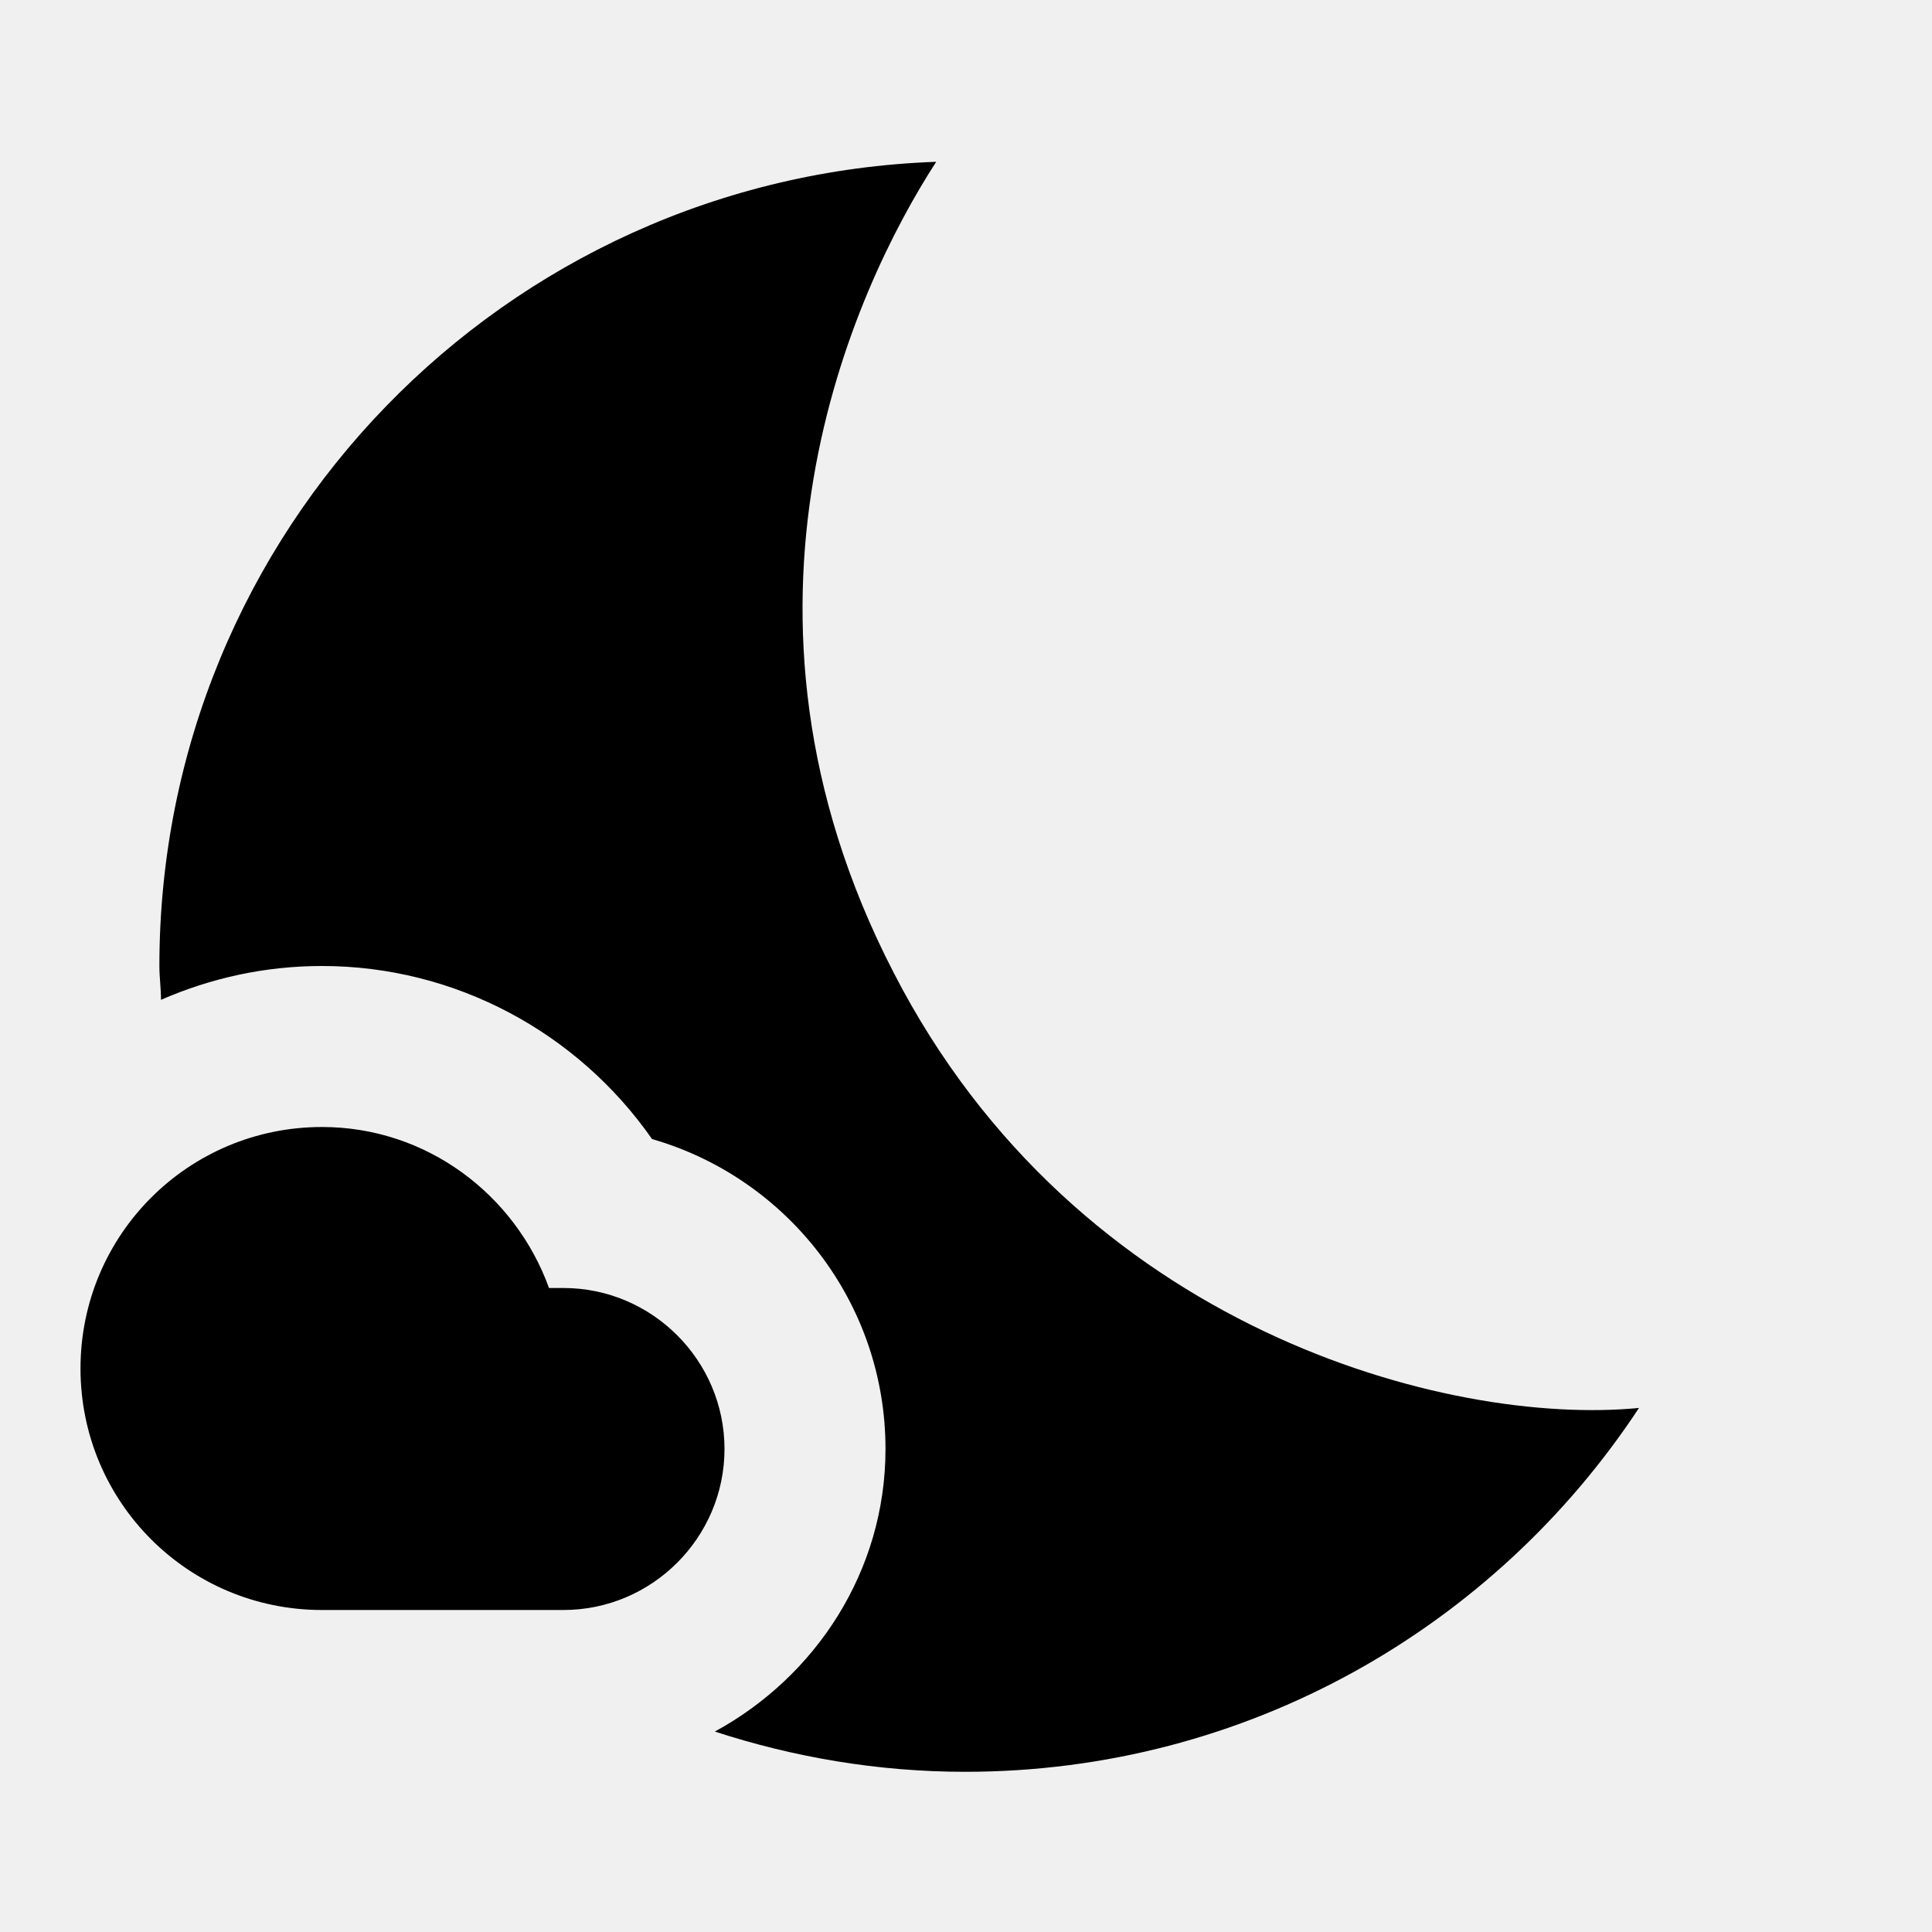
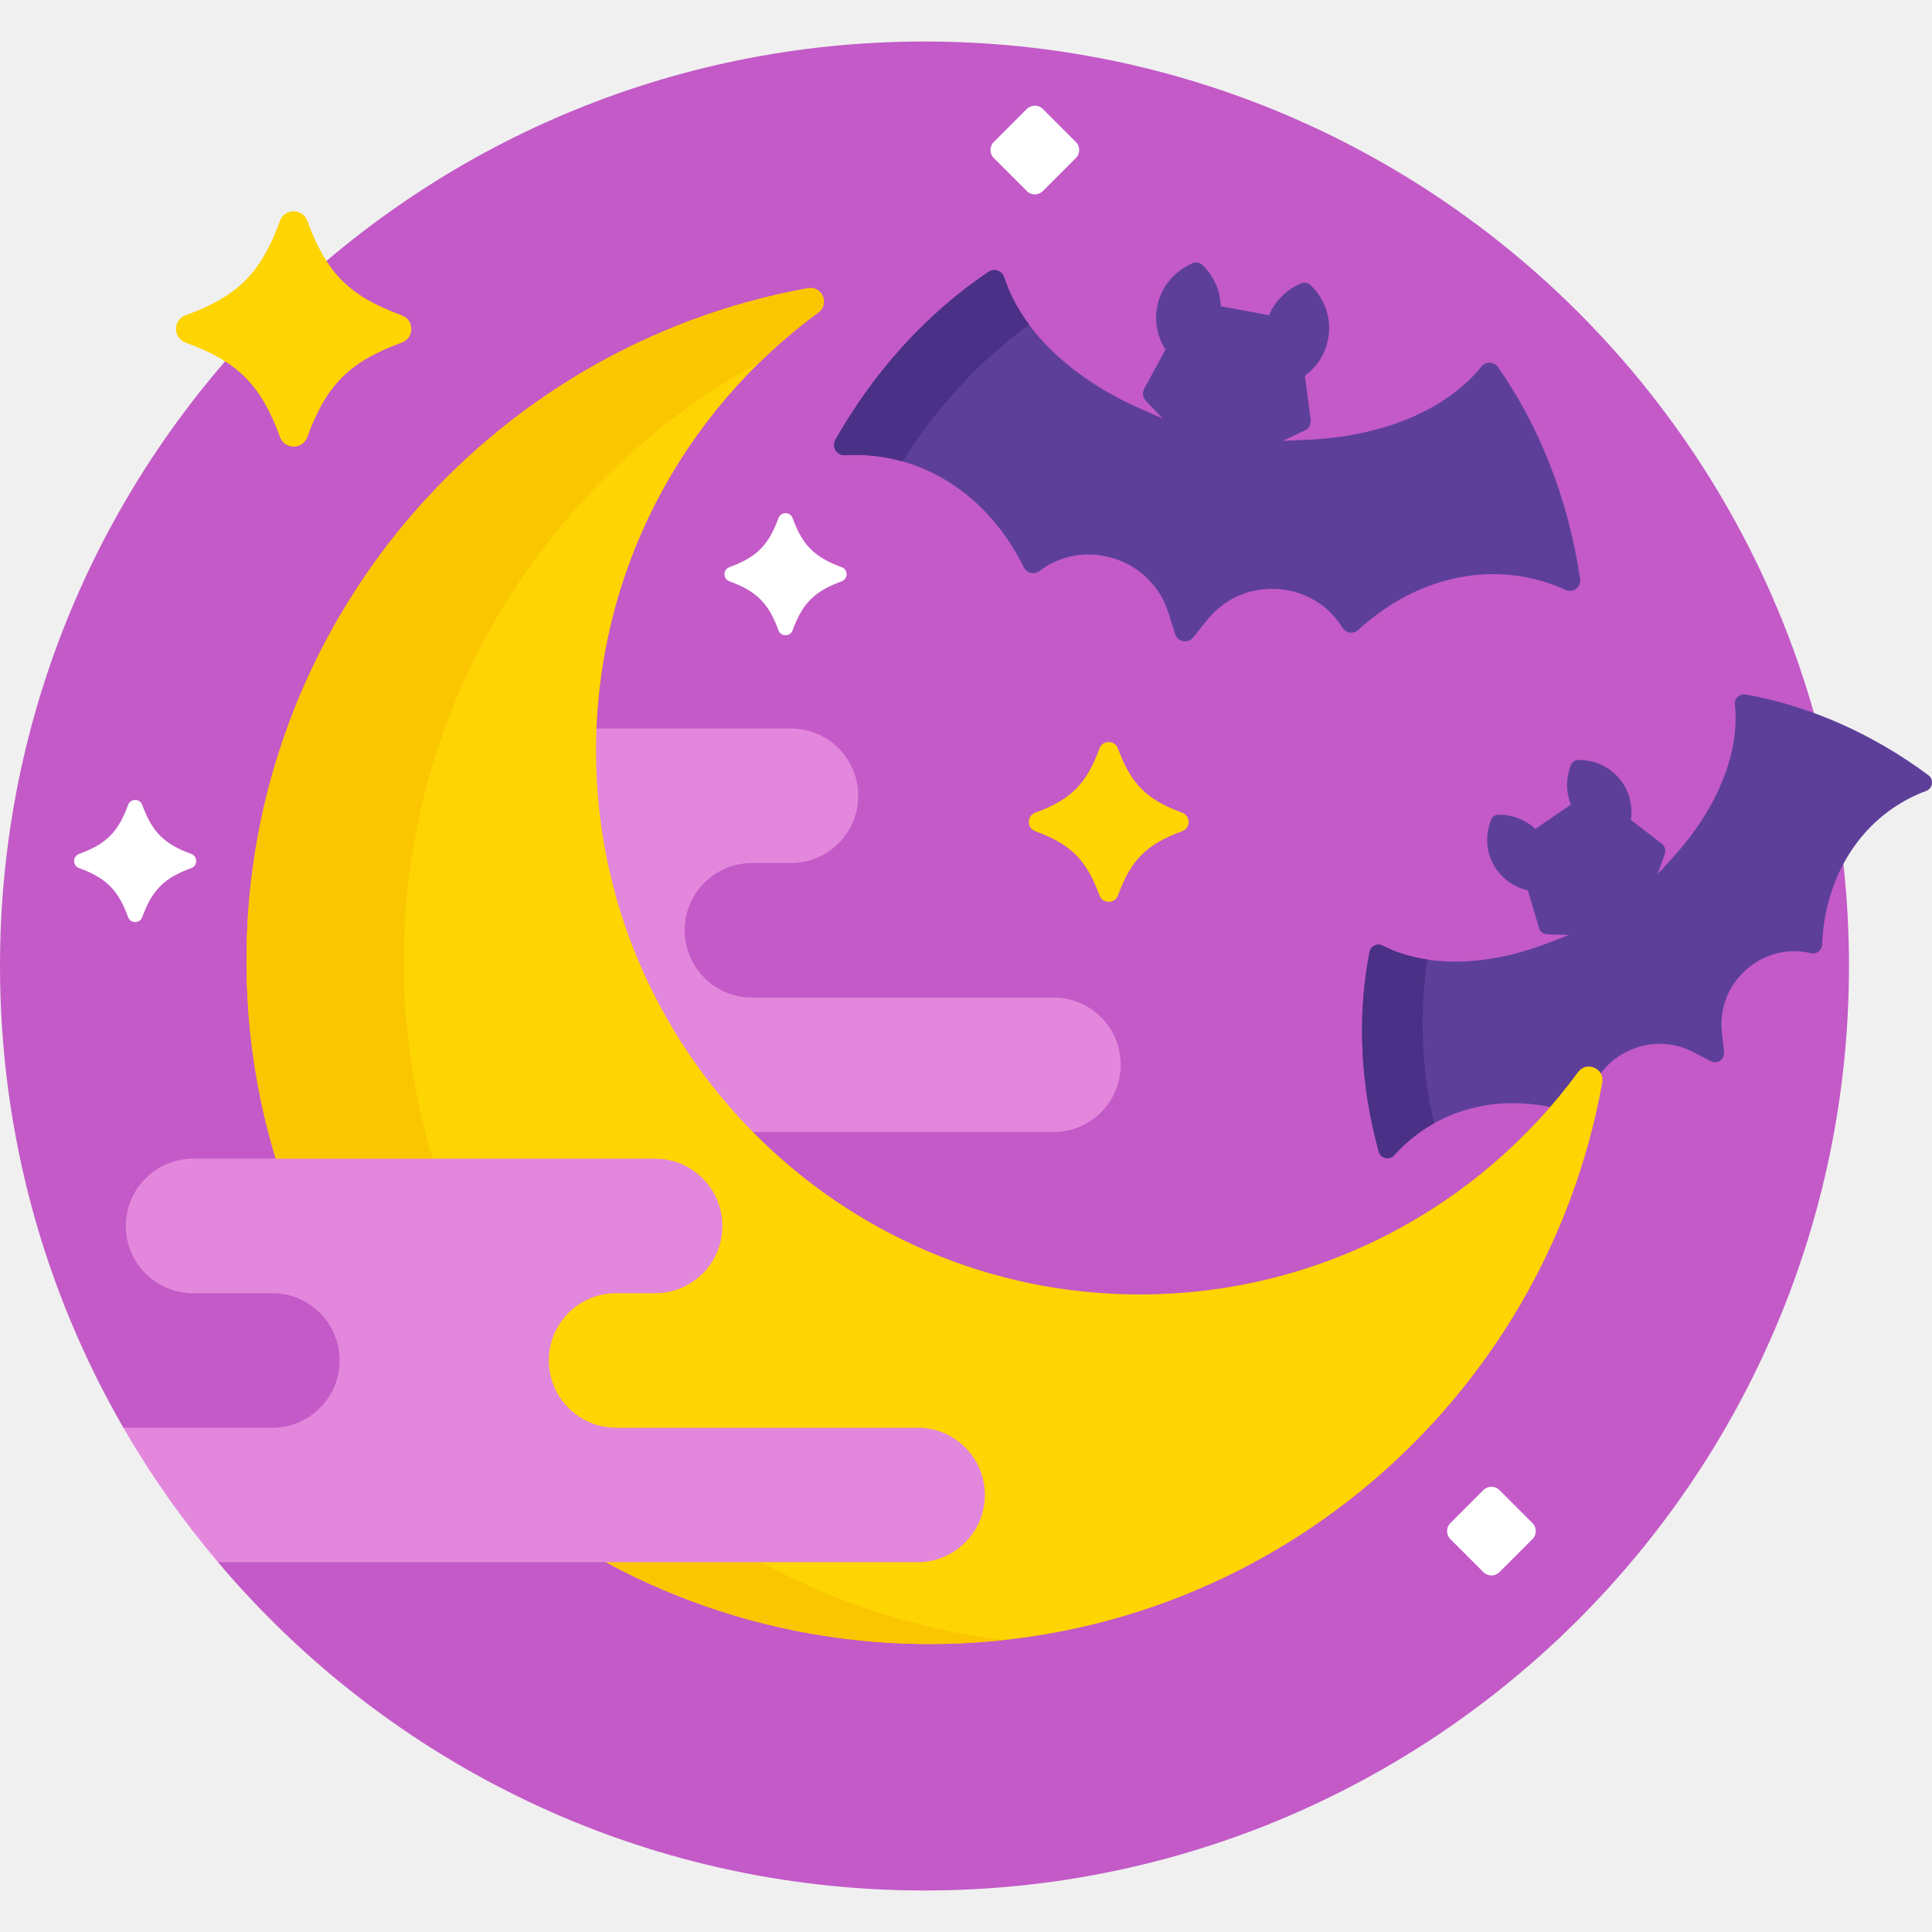
- <svg fill="currentColor" class="MuiSvgIcon-root MuiSvgIcon-fontSizeLarge" focusable="false" viewBox="0 0 24 24" aria-hidden="true" role="presentation">
-   <path d="M11.1 12.08c-2.33-4.51-.5-8.48.53-10.07C6.27 2.2 1.98 6.59 1.98 12c0 .14.02.28.02.42.62-.27 1.29-.42 2-.42 1.66 0 3.18.83 4.1 2.15 1.67.48 2.9 2.02 2.9 3.85 0 1.52-.87 2.83-2.12 3.51.98.32 2.03.5 3.11.5 3.5 0 6.58-1.8 8.37-4.52-2.36.23-6.98-.97-9.26-5.41z" />
-   <path d="M7 16h-.18C6.4 14.84 5.3 14 4 14c-1.66 0-3 1.34-3 3s1.34 3 3 3h3c1.1 0 2-.9 2-2s-.9-2-2-2z" />
+ <svg xmlns="http://www.w3.org/2000/svg" id="Capa_1" enable-background="new 0 0 512 512" height="512" viewBox="0 0 512 512" width="512">
+   <g>
+     <path d="m245 11c-135.31 0-245 109.69-245 245 0 44.567 11.904 86.352 32.7 122.357l2.257 1h37.222c10.378 0 18.821-8.443 18.821-18.822 0-10.378-8.443-18.821-18.821-18.821h-21.014c-9.275 0-16.821-7.546-16.821-16.822s7.546-16.822 16.821-16.822h122.452c9.275 0 16.822 7.546 16.822 16.822s-7.546 16.822-16.822 16.822h-10.348c-10.378 0-18.821 8.443-18.821 18.821s8.443 18.822 18.821 18.822h79.91c9.275 0 16.821 7.546 16.821 16.821s-7.546 16.822-16.821 16.822h-184.897l-.511 1c44.942 53.202 112.134 87 187.23 87 135.31 0 245-109.69 245-245s-109.691-245-245.001-245z" fill="#c35ac7" />
+     <path d="m157.095 193.07c-.081 1.977-.137 3.955-.138 5.935 0 37.917 14.618 73.697 41.193 100.994h81.029c9.843 0 17.822-7.979 17.822-17.822s-7.979-17.822-17.822-17.822h-79.91c-9.843 0-17.822-7.979-17.822-17.822s7.979-17.822 17.822-17.822h10.348c9.843 0 17.822-7.979 17.822-17.822s-7.979-17.822-17.822-17.822h-52.522z" fill="#e387dd" />
+     <g>
+       <path d="m365.382 305.191c-4.916-17.766-5.758-36.064-2.435-52.916.31-1.572 2.041-2.407 3.464-1.673 5.369 2.77 12.009 4.235 19.199 4.234 7.706 0 16.119-1.663 24.329-4.81l5.838-2.26-5.698-.158c-1.042-.029-1.947-.726-2.241-1.725l-2.924-9.929c-4.467-.978-8.17-4.076-9.901-8.483-1.298-3.304-1.144-7.004.169-10.302.3-.753 1.028-1.246 1.838-1.246h.378c3.545 0 6.907 1.336 9.467 3.762l9.445-6.47c-1.356-3.31-1.373-6.964-.049-10.289l.106-.265c.296-.744 1.012-1.236 1.813-1.246l.407-.005c4.548 0 8.797 2.236 11.364 5.982 1.983 2.896 2.777 6.405 2.235 9.881l8.202 6.313c.826.636 1.149 1.731.799 2.713l-1.911 5.371 4.218-4.627c11.705-12.932 17.635-27.652 16.265-40.379-.172-1.593 1.233-2.906 2.811-2.627 16.914 2.991 33.672 10.388 48.46 21.39 1.529 1.138 1.191 3.518-.595 4.184h-.001c-3.104 1.159-6.06 2.692-8.783 4.558-11.307 7.746-18.155 20.939-18.787 36.197-.062 1.515-1.494 2.595-2.968 2.239-1.447-.349-2.93-.527-4.407-.527-5.41 0-10.635 2.369-14.336 6.498-3.725 4.156-5.44 9.511-4.829 15.08l.569 5.178c.21 1.911-1.795 3.284-3.501 2.398l-4.623-2.401c-2.82-1.464-5.828-2.207-8.939-2.207-5.224 0-10.326 2.157-13.998 5.917-2.863 2.93-4.663 6.619-5.206 10.667-.202 1.502-1.726 2.446-3.16 1.957-5.484-1.867-11.042-2.813-16.524-2.813-8.787 0-17.092 2.508-24.019 7.252-2.72 1.863-5.218 4.065-7.424 6.544-1.268 1.425-3.609.881-4.117-.957z" fill="#5d3f9a" />
+       <g>
+         <path d="m378.311 254.297c-4.37-.653-8.407-1.892-11.9-3.694-1.424-.735-3.154.101-3.464 1.673-3.323 16.853-2.481 35.151 2.435 52.916.508 1.837 2.849 2.382 4.117.958 2.206-2.479 4.703-4.68 7.424-6.544 1.001-.685 2.033-1.318 3.089-1.91-3.318-14.613-3.903-29.438-1.701-43.399z" fill="#4b3087" />
+       </g>
+     </g>
+     <path d="m301.994 343.043c-79.228.001-144.038-64.809-144.037-144.037 0-47.7 23.19-89.982 58.908-116.194 3.07-2.253 1.002-7.103-2.746-6.428-84.605 15.229-148.799 89.214-148.8 178.204-.001 99.853 81.24 181.094 181.093 181.093 88.99-.001 162.975-64.195 178.204-148.8.675-3.748-4.175-5.816-6.428-2.746-26.212 35.718-68.493 58.908-116.194 58.908z" fill="#fed402" />
+     <g fill="#fac600">
+       <path d="m114.669 307.07c-4.981-16.526-7.669-34.035-7.669-52.163.001-68.632 38.189-128.331 94.469-159.043 4.818-4.696 9.96-9.063 15.396-13.052 3.07-2.253 1.002-7.103-2.746-6.428-84.605 15.229-148.799 89.214-148.8 178.204 0 18.245 2.723 35.863 7.765 52.483h41.585z" />
+       <path d="m201.679 414h-41.12c25.565 13.824 54.808 21.681 85.853 21.68 6.578 0 13.072-.36 19.468-1.044-23.003-2.826-44.681-9.992-64.201-20.636z" />
+     </g>
+     <path d="m223.05 154.05c-7.206 2.635-10.364 5.794-13 13-.636 1.739-3.111 1.739-3.746 0-2.635-7.206-5.794-10.364-13-13-1.739-.636-1.739-3.111 0-3.746 7.206-2.635 10.364-5.794 13-13 .636-1.739 3.111-1.739 3.746 0 2.635 7.206 5.794 10.364 13 13 1.738.635 1.738 3.11 0 3.746z" fill="#fff" />
+     <path d="m50.696 230.05c-7.206 2.635-10.364 5.794-13 13-.636 1.739-3.111 1.739-3.746 0-2.635-7.206-5.794-10.364-13-13-1.739-.636-1.739-3.111 0-3.746 7.206-2.635 10.364-5.794 13-13 .636-1.739 3.111-1.739 3.746 0 2.635 7.206 5.794 10.364 13 13 1.739.635 1.739 3.11 0 3.746z" fill="#fff" />
+     <path d="m313.293 220.275c-9.433 3.45-13.568 7.585-17.018 17.018-.832 2.276-4.072 2.276-4.904 0-3.45-9.433-7.585-13.568-17.018-17.018-2.276-.832-2.276-4.072 0-4.904 9.433-3.45 13.568-7.585 17.018-17.018.832-2.276 4.072-2.276 4.904 0 3.45 9.433 7.585 13.568 17.018 17.018 2.276.832 2.276 4.072 0 4.904z" fill="#fed402" />
+     <path d="m106.487 90.787c-13.887 5.079-19.975 11.166-25.054 25.054-1.225 3.351-5.995 3.351-7.22 0-5.079-13.887-11.166-19.975-25.054-25.054-3.351-1.225-3.351-5.995 0-7.22 13.888-5.079 19.975-11.167 25.054-25.054 1.225-3.351 5.995-3.351 7.22 0 5.079 13.887 11.167 19.975 25.054 25.054 3.351 1.225 3.351 5.995 0 7.22z" fill="#fed402" />
+     <path d="m272.121 50.636-8.757-8.757c-1.172-1.172-1.172-3.071 0-4.243l8.757-8.757c1.172-1.172 3.071-1.172 4.243 0l8.757 8.757c1.172 1.172 1.172 3.071 0 4.243l-8.757 8.757c-1.172 1.172-3.071 1.172-4.243 0z" fill="#fff" />
+     <path d="m393.121 416.636-8.757-8.757c-1.172-1.172-1.172-3.071 0-4.243l8.757-8.757c1.172-1.172 3.071-1.172 4.243 0l8.757 8.757c1.172 1.172 1.172 3.071 0 4.243l-8.757 8.757c-1.172 1.172-3.071 1.172-4.243 0z" fill="#fff" />
+     <path d="m243.178 378.357h-79.91c-9.843 0-17.822-7.979-17.822-17.822s7.979-17.822 17.822-17.822h10.348c9.843 0 17.822-7.979 17.822-17.822s-7.979-17.822-17.822-17.822h-122.451c-9.843 0-17.822 7.979-17.822 17.822s7.979 17.822 17.822 17.822h21.013c9.843 0 17.822 7.979 17.822 17.822s-7.979 17.822-17.822 17.822h-39.478c7.301 12.64 15.707 24.559 25.07 35.643h185.408c9.843 0 17.822-7.979 17.822-17.822s-7.979-17.821-17.822-17.821z" fill="#e387dd" />
+     <g>
+       <path d="m221.389 116.549c10.334-18.24 24.372-33.633 40.597-44.514 1.513-1.015 3.577-.295 4.131 1.441 2.09 6.546 6.252 13.063 12.035 18.845 6.197 6.197 14.3 11.625 23.434 15.697l6.513 2.877-4.455-4.71c-.815-.861-.982-2.149-.415-3.19l5.633-10.336c-2.806-4.379-3.292-9.848-1.141-14.785 1.613-3.701 4.713-6.553 8.421-8.149.846-.364 1.829-.176 2.48.476l.304.304c2.851 2.851 4.48 6.629 4.588 10.639l12.799 2.393c1.572-3.753 4.497-6.705 8.235-8.314l.298-.128c.837-.36 1.808-.18 2.46.456l.331.323c3.658 3.658 5.276 8.873 4.328 13.949-.734 3.924-2.918 7.384-6.149 9.744l1.519 11.673c.153 1.176-.468 2.316-1.539 2.825l-5.857 2.783 7.113-.329c19.813-.986 36.42-8.055 45.553-19.392 1.143-1.419 3.329-1.345 4.373.148 11.197 16.008 18.725 35.433 21.77 56.174.315 2.145-1.871 3.787-3.843 2.887h-.001c-3.429-1.564-7.039-2.708-10.729-3.398-15.322-2.864-31.44 2.239-44.218 14.001-1.269 1.168-3.289.886-4.188-.586-.883-1.445-1.933-2.78-3.12-3.967-4.351-4.351-10.458-6.648-16.755-6.303-6.338.346-12.024 3.274-16.011 8.244l-3.707 4.621c-1.368 1.705-4.084 1.198-4.744-.887l-1.787-5.649c-1.09-3.445-2.912-6.462-5.414-8.964-4.201-4.201-10.038-6.57-16.015-6.499-4.659.054-9.072 1.573-12.765 4.391-1.37 1.046-3.355.579-4.116-.968-2.909-5.911-6.618-11.143-11.026-15.551-7.066-7.066-15.762-11.729-25.148-13.484-3.686-.689-7.466-.927-11.233-.708-2.163.127-3.608-2.194-2.539-4.08z" fill="#5d3f9a" />
+       <g>
+         <path d="m272.716 86.016c-2.989-4.04-5.239-8.282-6.599-12.541-.554-1.736-2.618-2.455-4.131-1.441-16.225 10.881-30.263 26.273-40.597 44.514-1.069 1.886.376 4.207 2.54 4.081 3.767-.22 7.547.019 11.233.708 1.356.254 2.695.575 4.02.948 9.083-14.418 20.536-26.811 33.534-36.269z" fill="#4b3087" />
+       </g>
+     </g>
+   </g>
</svg>
